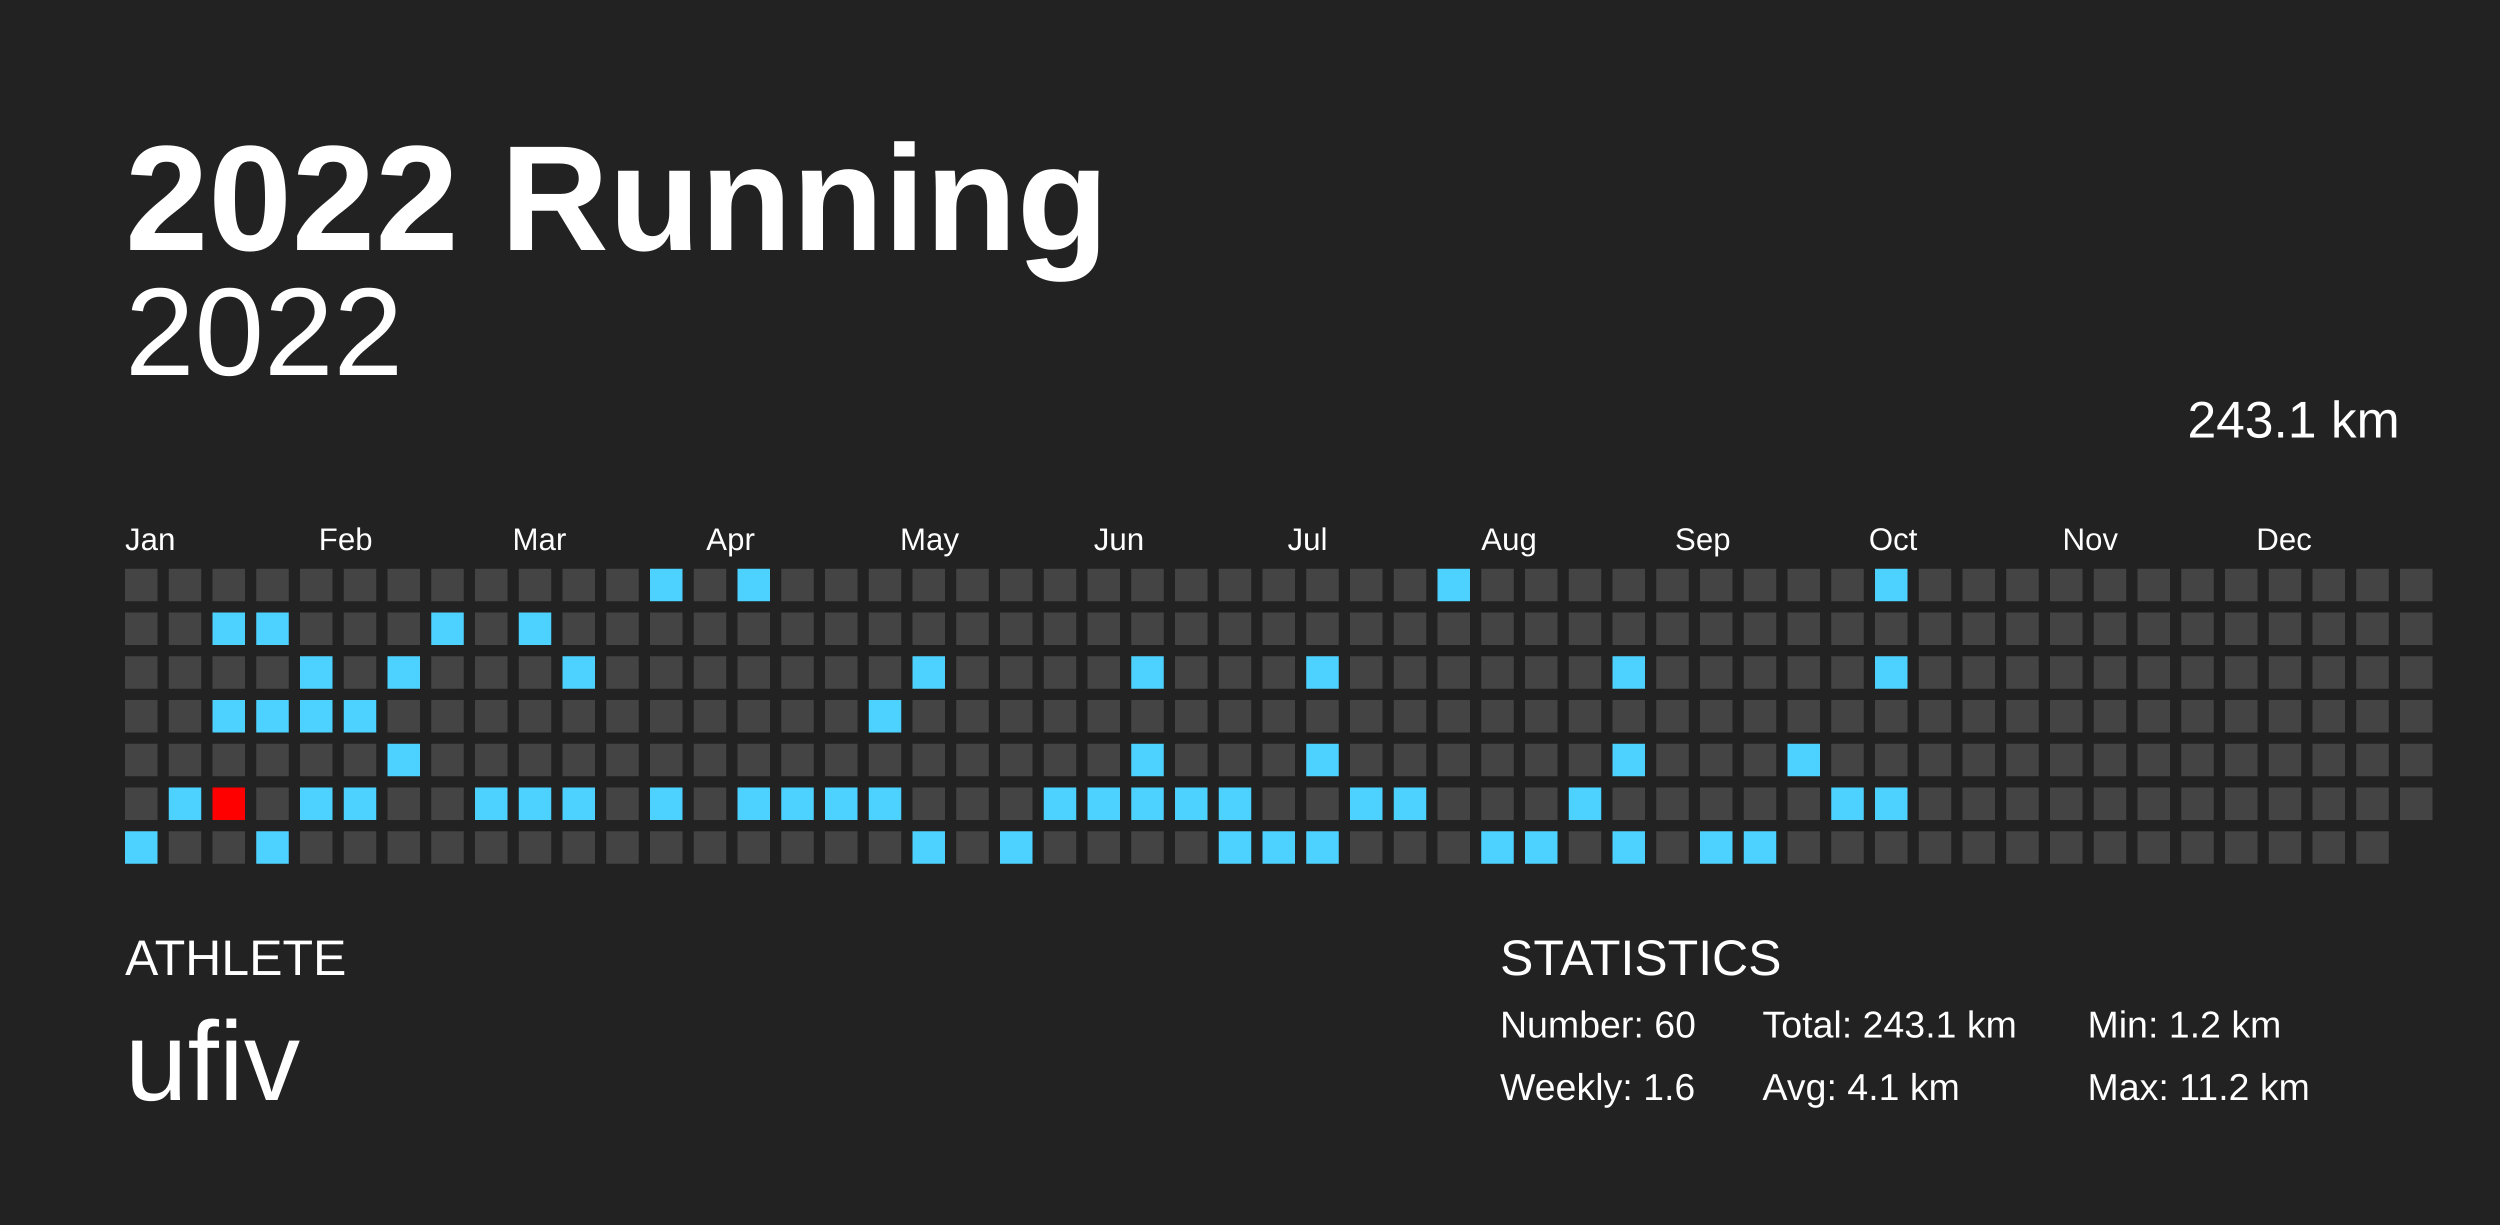
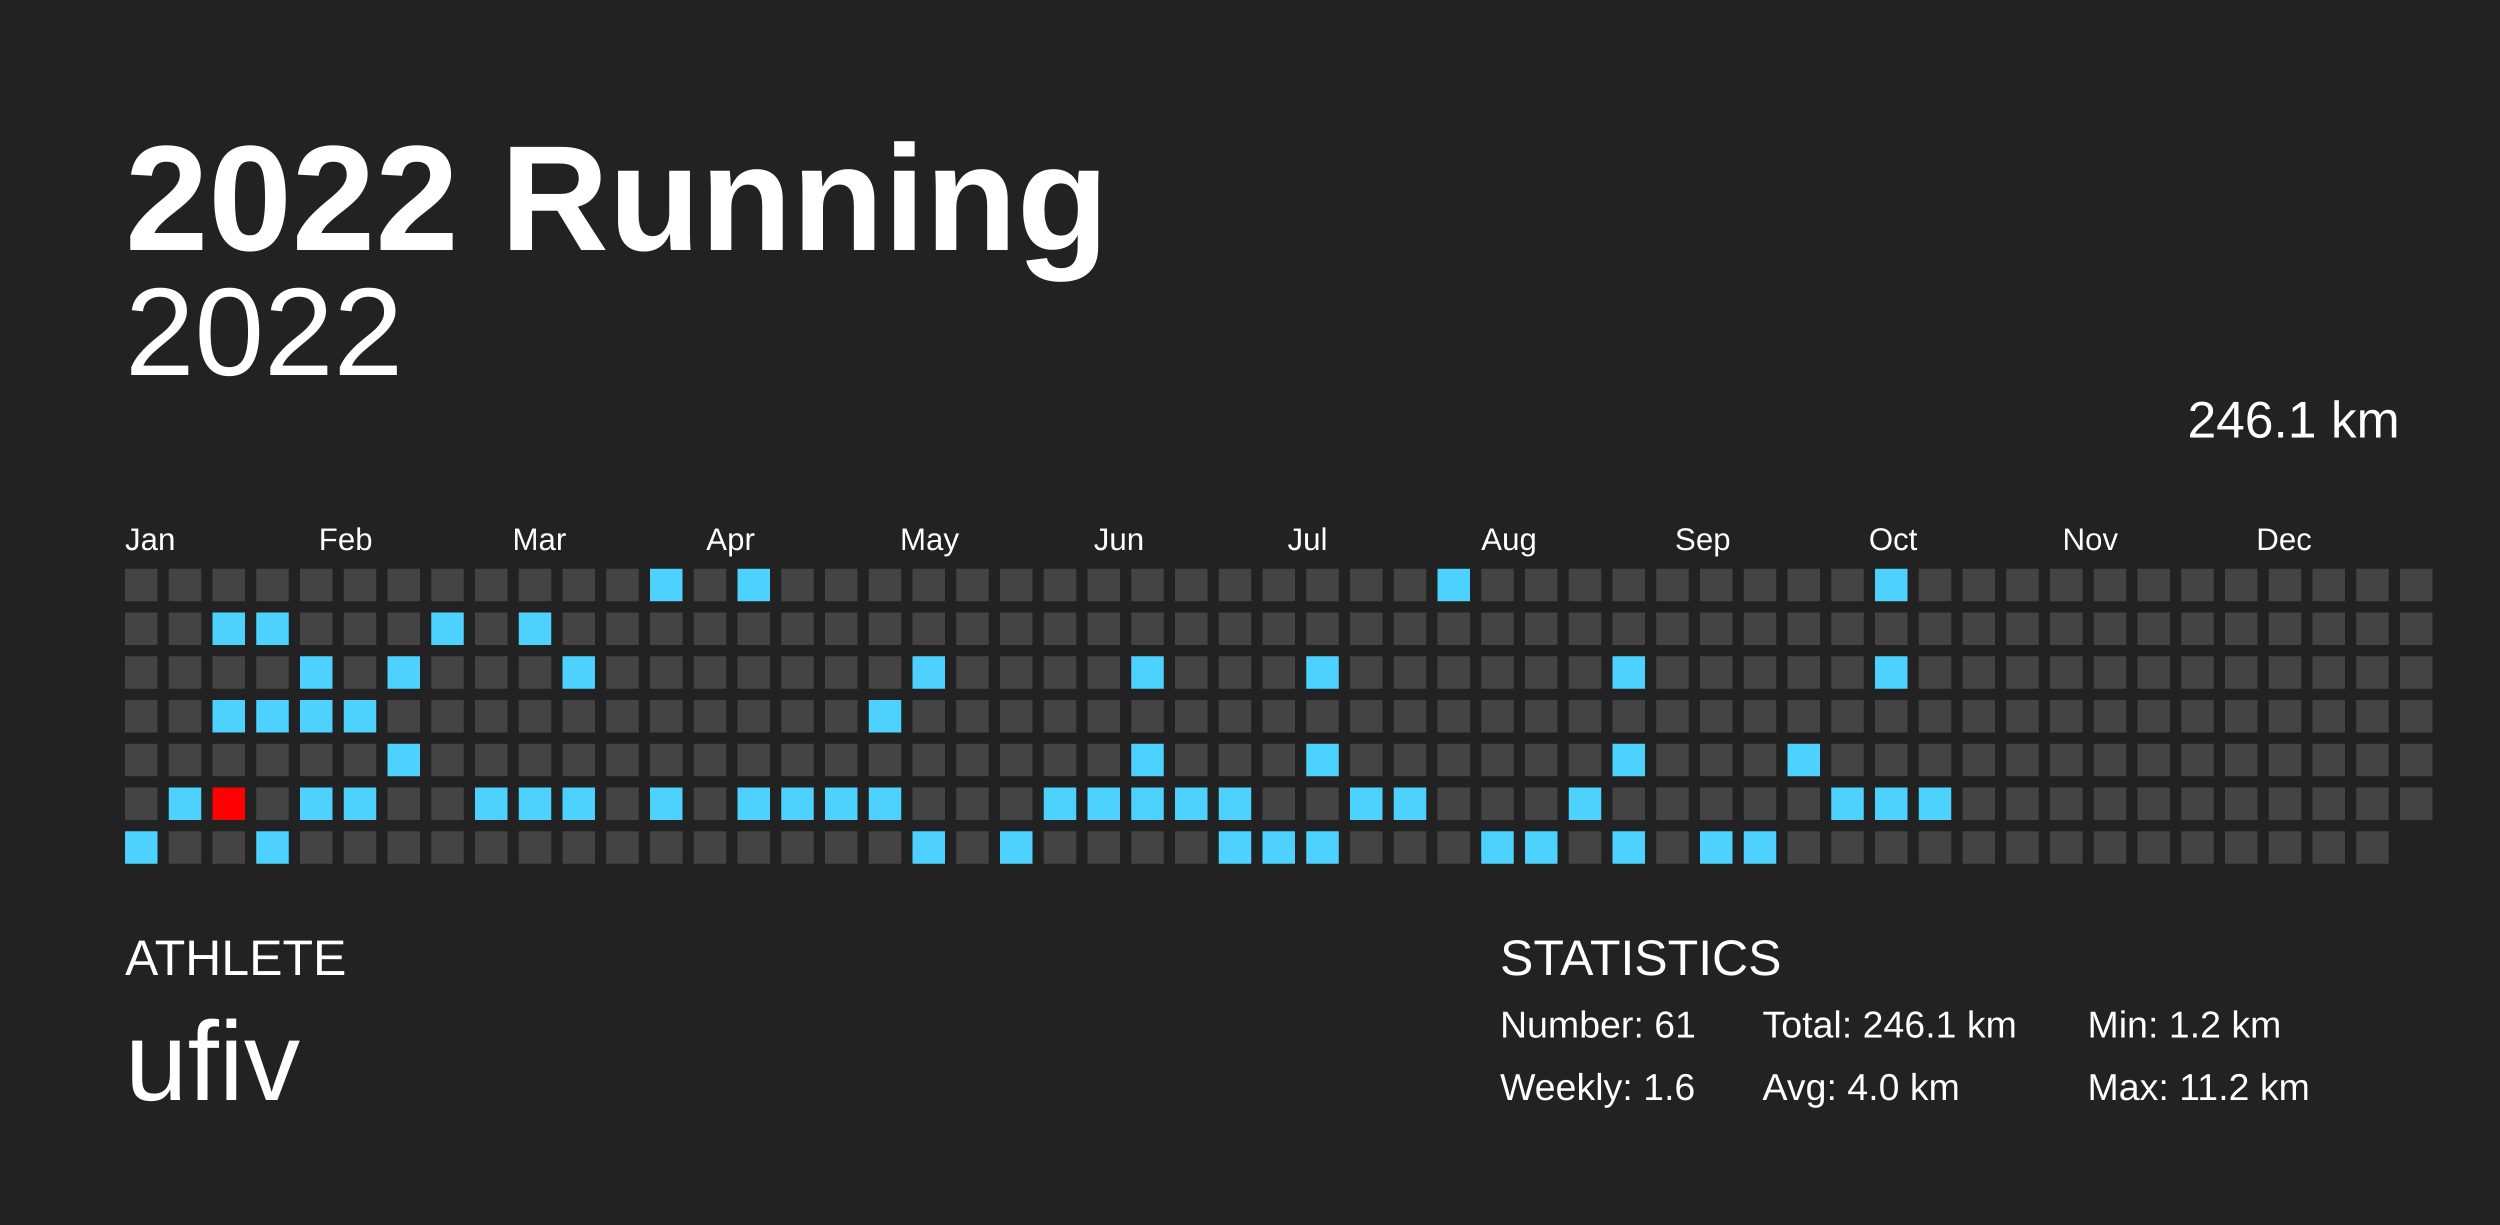
<svg xmlns="http://www.w3.org/2000/svg" baseProfile="full" height="98mm" version="1.1" viewBox="0,0,200,98" width="200mm">
  <defs />
  <rect fill="#222222" height="98" width="200" x="0" y="0" />
  <text fill="#FFFFFF" style="font-size:12px; font-family:Arial; font-weight:bold;" x="10" y="20">2022 Running</text>
  <text fill="#FFFFFF" style="font-size:4px; font-family:Arial" x="10" y="78">ATHLETE</text>
  <text fill="#FFFFFF" style="font-size:9px; font-family:Arial" x="10" y="88">ufiv</text>
  <text fill="#FFFFFF" style="font-size:4px; font-family:Arial" x="120" y="78">STATISTICS</text>
-   <text fill="#FFFFFF" style="font-size:3px; font-family:Arial" x="120" y="83">Number: 60</text>
+   <text fill="#FFFFFF" style="font-size:3px; font-family:Arial" x="120" y="83">Number: 61</text>
  <text fill="#FFFFFF" style="font-size:3px; font-family:Arial" x="120" y="88">Weekly: 1.6</text>
-   <text fill="#FFFFFF" style="font-size:3px; font-family:Arial" x="141" y="83">Total: 243.1 km</text>
-   <text fill="#FFFFFF" style="font-size:3px; font-family:Arial" x="141" y="88">Avg: 4.1 km</text>
+   <text fill="#FFFFFF" style="font-size:3px; font-family:Arial" x="141" y="83">Total: 246.1 km</text>
+   <text fill="#FFFFFF" style="font-size:3px; font-family:Arial" x="141" y="88">Avg: 4.0 km</text>
  <text fill="#FFFFFF" style="font-size:3px; font-family:Arial" x="167" y="83">Min: 1.2 km</text>
  <text fill="#FFFFFF" style="font-size:3px; font-family:Arial" x="167" y="88">Max: 11.2 km</text>
  <text alignment-baseline="hanging" fill="#FFFFFF" style="font-size:10.0px; font-family:Arial;" x="10" y="30">2022</text>
-   <text alignment-baseline="hanging" fill="#FFFFFF" style="font-size:4.125px; font-family:Arial;" x="175" y="35">243.1 km</text>
+   <text alignment-baseline="hanging" fill="#FFFFFF" style="font-size:4.125px; font-family:Arial;" x="175" y="35">246.1 km</text>
  <text fill="#FFFFFF" style="font-size:2.5px; font-family:Arial" x="10.0" y="44">Jan</text>
  <text fill="#FFFFFF" style="font-size:2.5px; font-family:Arial" x="25.5" y="44">Feb</text>
  <text fill="#FFFFFF" style="font-size:2.5px; font-family:Arial" x="41.0" y="44">Mar</text>
  <text fill="#FFFFFF" style="font-size:2.5px; font-family:Arial" x="56.5" y="44">Apr</text>
  <text fill="#FFFFFF" style="font-size:2.5px; font-family:Arial" x="72.0" y="44">May</text>
  <text fill="#FFFFFF" style="font-size:2.5px; font-family:Arial" x="87.5" y="44">Jun</text>
  <text fill="#FFFFFF" style="font-size:2.5px; font-family:Arial" x="103.0" y="44">Jul</text>
  <text fill="#FFFFFF" style="font-size:2.5px; font-family:Arial" x="118.5" y="44">Aug</text>
  <text fill="#FFFFFF" style="font-size:2.5px; font-family:Arial" x="134.0" y="44">Sep</text>
  <text fill="#FFFFFF" style="font-size:2.5px; font-family:Arial" x="149.5" y="44">Oct</text>
  <text fill="#FFFFFF" style="font-size:2.5px; font-family:Arial" x="165.0" y="44">Nov</text>
  <text fill="#FFFFFF" style="font-size:2.5px; font-family:Arial" x="180.5" y="44">Dec</text>
  <rect fill="#444444" height="2.6" width="2.6" x="10.0" y="45.5" />
  <rect fill="#444444" height="2.6" width="2.6" x="10.0" y="49.0" />
  <rect fill="#444444" height="2.6" width="2.6" x="10.0" y="52.5" />
  <rect fill="#444444" height="2.6" width="2.6" x="10.0" y="56.0" />
  <rect fill="#444444" height="2.6" width="2.6" x="10.0" y="59.5" />
  <rect fill="#444444" height="2.6" width="2.6" x="10.0" y="63.0" />
  <rect fill="#4dd2ff" height="2.6" width="2.6" x="10.0" y="66.5" />
  <rect fill="#444444" height="2.6" width="2.6" x="13.5" y="45.5" />
  <rect fill="#444444" height="2.6" width="2.6" x="13.5" y="49.0" />
  <rect fill="#444444" height="2.6" width="2.6" x="13.5" y="52.5" />
  <rect fill="#444444" height="2.6" width="2.6" x="13.5" y="56.0" />
  <rect fill="#444444" height="2.6" width="2.6" x="13.5" y="59.5" />
  <rect fill="#4dd2ff" height="2.6" width="2.6" x="13.5" y="63.0" />
  <rect fill="#444444" height="2.6" width="2.6" x="13.5" y="66.5" />
  <rect fill="#444444" height="2.6" width="2.6" x="17.0" y="45.5" />
  <rect fill="#4dd2ff" height="2.6" width="2.6" x="17.0" y="49.0" />
  <rect fill="#444444" height="2.6" width="2.6" x="17.0" y="52.5" />
  <rect fill="#4dd2ff" height="2.6" width="2.6" x="17.0" y="56.0" />
  <rect fill="#444444" height="2.6" width="2.6" x="17.0" y="59.5" />
  <rect fill="#ff0000" height="2.6" width="2.6" x="17.0" y="63.0" />
  <rect fill="#444444" height="2.6" width="2.6" x="17.0" y="66.5" />
  <rect fill="#444444" height="2.6" width="2.6" x="20.5" y="45.5" />
  <rect fill="#4dd2ff" height="2.6" width="2.6" x="20.5" y="49.0" />
  <rect fill="#444444" height="2.6" width="2.6" x="20.5" y="52.5" />
  <rect fill="#4dd2ff" height="2.6" width="2.6" x="20.5" y="56.0" />
  <rect fill="#444444" height="2.6" width="2.6" x="20.5" y="59.5" />
  <rect fill="#444444" height="2.6" width="2.6" x="20.5" y="63.0" />
  <rect fill="#4dd2ff" height="2.6" width="2.6" x="20.5" y="66.5" />
  <rect fill="#444444" height="2.6" width="2.6" x="24.0" y="45.5" />
  <rect fill="#444444" height="2.6" width="2.6" x="24.0" y="49.0" />
  <rect fill="#4dd2ff" height="2.6" width="2.6" x="24.0" y="52.5" />
  <rect fill="#4dd2ff" height="2.6" width="2.6" x="24.0" y="56.0" />
  <rect fill="#444444" height="2.6" width="2.6" x="24.0" y="59.5" />
  <rect fill="#4dd2ff" height="2.6" width="2.6" x="24.0" y="63.0" />
  <rect fill="#444444" height="2.6" width="2.6" x="24.0" y="66.5" />
  <rect fill="#444444" height="2.6" width="2.6" x="27.5" y="45.5" />
  <rect fill="#444444" height="2.6" width="2.6" x="27.5" y="49.0" />
  <rect fill="#444444" height="2.6" width="2.6" x="27.5" y="52.5" />
  <rect fill="#4dd2ff" height="2.6" width="2.6" x="27.5" y="56.0" />
  <rect fill="#444444" height="2.6" width="2.6" x="27.5" y="59.5" />
  <rect fill="#4dd2ff" height="2.6" width="2.6" x="27.5" y="63.0" />
  <rect fill="#444444" height="2.6" width="2.6" x="27.5" y="66.5" />
  <rect fill="#444444" height="2.6" width="2.6" x="31.0" y="45.5" />
  <rect fill="#444444" height="2.6" width="2.6" x="31.0" y="49.0" />
  <rect fill="#4dd2ff" height="2.6" width="2.6" x="31.0" y="52.5" />
  <rect fill="#444444" height="2.6" width="2.6" x="31.0" y="56.0" />
  <rect fill="#4dd2ff" height="2.6" width="2.6" x="31.0" y="59.5" />
  <rect fill="#444444" height="2.6" width="2.6" x="31.0" y="63.0" />
  <rect fill="#444444" height="2.6" width="2.6" x="31.0" y="66.5" />
  <rect fill="#444444" height="2.6" width="2.6" x="34.5" y="45.5" />
  <rect fill="#4dd2ff" height="2.6" width="2.6" x="34.5" y="49.0" />
  <rect fill="#444444" height="2.6" width="2.6" x="34.5" y="52.5" />
  <rect fill="#444444" height="2.6" width="2.6" x="34.5" y="56.0" />
  <rect fill="#444444" height="2.6" width="2.6" x="34.5" y="59.5" />
  <rect fill="#444444" height="2.6" width="2.6" x="34.5" y="63.0" />
  <rect fill="#444444" height="2.6" width="2.6" x="34.5" y="66.5" />
  <rect fill="#444444" height="2.6" width="2.6" x="38.0" y="45.5" />
  <rect fill="#444444" height="2.6" width="2.6" x="38.0" y="49.0" />
  <rect fill="#444444" height="2.6" width="2.6" x="38.0" y="52.5" />
  <rect fill="#444444" height="2.6" width="2.6" x="38.0" y="56.0" />
  <rect fill="#444444" height="2.6" width="2.6" x="38.0" y="59.5" />
  <rect fill="#4dd2ff" height="2.6" width="2.6" x="38.0" y="63.0" />
  <rect fill="#444444" height="2.6" width="2.6" x="38.0" y="66.5" />
  <rect fill="#444444" height="2.6" width="2.6" x="41.5" y="45.5" />
  <rect fill="#4dd2ff" height="2.6" width="2.6" x="41.5" y="49.0" />
  <rect fill="#444444" height="2.6" width="2.6" x="41.5" y="52.5" />
  <rect fill="#444444" height="2.6" width="2.6" x="41.5" y="56.0" />
  <rect fill="#444444" height="2.6" width="2.6" x="41.5" y="59.5" />
  <rect fill="#4dd2ff" height="2.6" width="2.6" x="41.5" y="63.0" />
  <rect fill="#444444" height="2.6" width="2.6" x="41.5" y="66.5" />
  <rect fill="#444444" height="2.6" width="2.6" x="45.0" y="45.5" />
  <rect fill="#444444" height="2.6" width="2.6" x="45.0" y="49.0" />
  <rect fill="#4dd2ff" height="2.6" width="2.6" x="45.0" y="52.5" />
  <rect fill="#444444" height="2.6" width="2.6" x="45.0" y="56.0" />
  <rect fill="#444444" height="2.6" width="2.6" x="45.0" y="59.5" />
  <rect fill="#4dd2ff" height="2.6" width="2.6" x="45.0" y="63.0" />
  <rect fill="#444444" height="2.6" width="2.6" x="45.0" y="66.5" />
  <rect fill="#444444" height="2.6" width="2.6" x="48.5" y="45.5" />
  <rect fill="#444444" height="2.6" width="2.6" x="48.5" y="49.0" />
  <rect fill="#444444" height="2.6" width="2.6" x="48.5" y="52.5" />
  <rect fill="#444444" height="2.6" width="2.6" x="48.5" y="56.0" />
  <rect fill="#444444" height="2.6" width="2.6" x="48.5" y="59.5" />
  <rect fill="#444444" height="2.6" width="2.6" x="48.5" y="63.0" />
  <rect fill="#444444" height="2.6" width="2.6" x="48.5" y="66.5" />
  <rect fill="#4dd2ff" height="2.6" width="2.6" x="52.0" y="45.5" />
  <rect fill="#444444" height="2.6" width="2.6" x="52.0" y="49.0" />
  <rect fill="#444444" height="2.6" width="2.6" x="52.0" y="52.5" />
  <rect fill="#444444" height="2.6" width="2.6" x="52.0" y="56.0" />
  <rect fill="#444444" height="2.6" width="2.6" x="52.0" y="59.5" />
  <rect fill="#4dd2ff" height="2.6" width="2.6" x="52.0" y="63.0" />
  <rect fill="#444444" height="2.6" width="2.6" x="52.0" y="66.5" />
  <rect fill="#444444" height="2.6" width="2.6" x="55.5" y="45.5" />
  <rect fill="#444444" height="2.6" width="2.6" x="55.5" y="49.0" />
  <rect fill="#444444" height="2.6" width="2.6" x="55.5" y="52.5" />
  <rect fill="#444444" height="2.6" width="2.6" x="55.5" y="56.0" />
  <rect fill="#444444" height="2.6" width="2.6" x="55.5" y="59.5" />
  <rect fill="#444444" height="2.6" width="2.6" x="55.5" y="63.0" />
  <rect fill="#444444" height="2.6" width="2.6" x="55.5" y="66.5" />
  <rect fill="#4dd2ff" height="2.6" width="2.6" x="59.0" y="45.5" />
  <rect fill="#444444" height="2.6" width="2.6" x="59.0" y="49.0" />
  <rect fill="#444444" height="2.6" width="2.6" x="59.0" y="52.5" />
  <rect fill="#444444" height="2.6" width="2.6" x="59.0" y="56.0" />
  <rect fill="#444444" height="2.6" width="2.6" x="59.0" y="59.5" />
  <rect fill="#4dd2ff" height="2.6" width="2.6" x="59.0" y="63.0" />
  <rect fill="#444444" height="2.6" width="2.6" x="59.0" y="66.5" />
  <rect fill="#444444" height="2.6" width="2.6" x="62.5" y="45.5" />
  <rect fill="#444444" height="2.6" width="2.6" x="62.5" y="49.0" />
  <rect fill="#444444" height="2.6" width="2.6" x="62.5" y="52.5" />
  <rect fill="#444444" height="2.6" width="2.6" x="62.5" y="56.0" />
  <rect fill="#444444" height="2.6" width="2.6" x="62.5" y="59.5" />
  <rect fill="#4dd2ff" height="2.6" width="2.6" x="62.5" y="63.0" />
  <rect fill="#444444" height="2.6" width="2.6" x="62.5" y="66.5" />
  <rect fill="#444444" height="2.6" width="2.6" x="66.0" y="45.5" />
  <rect fill="#444444" height="2.6" width="2.6" x="66.0" y="49.0" />
  <rect fill="#444444" height="2.6" width="2.6" x="66.0" y="52.5" />
  <rect fill="#444444" height="2.6" width="2.6" x="66.0" y="56.0" />
  <rect fill="#444444" height="2.6" width="2.6" x="66.0" y="59.5" />
  <rect fill="#4dd2ff" height="2.6" width="2.6" x="66.0" y="63.0" />
  <rect fill="#444444" height="2.6" width="2.6" x="66.0" y="66.5" />
  <rect fill="#444444" height="2.6" width="2.6" x="69.5" y="45.5" />
  <rect fill="#444444" height="2.6" width="2.6" x="69.5" y="49.0" />
  <rect fill="#444444" height="2.6" width="2.6" x="69.5" y="52.5" />
  <rect fill="#4dd2ff" height="2.6" width="2.6" x="69.5" y="56.0" />
  <rect fill="#444444" height="2.6" width="2.6" x="69.5" y="59.5" />
  <rect fill="#4dd2ff" height="2.6" width="2.6" x="69.5" y="63.0" />
  <rect fill="#444444" height="2.6" width="2.6" x="69.5" y="66.5" />
  <rect fill="#444444" height="2.6" width="2.6" x="73.0" y="45.5" />
  <rect fill="#444444" height="2.6" width="2.6" x="73.0" y="49.0" />
  <rect fill="#4dd2ff" height="2.6" width="2.6" x="73.0" y="52.5" />
  <rect fill="#444444" height="2.6" width="2.6" x="73.0" y="56.0" />
  <rect fill="#444444" height="2.6" width="2.6" x="73.0" y="59.5" />
  <rect fill="#444444" height="2.6" width="2.6" x="73.0" y="63.0" />
  <rect fill="#4dd2ff" height="2.6" width="2.6" x="73.0" y="66.5" />
  <rect fill="#444444" height="2.6" width="2.6" x="76.5" y="45.5" />
  <rect fill="#444444" height="2.6" width="2.6" x="76.5" y="49.0" />
  <rect fill="#444444" height="2.6" width="2.6" x="76.5" y="52.5" />
  <rect fill="#444444" height="2.6" width="2.6" x="76.5" y="56.0" />
  <rect fill="#444444" height="2.6" width="2.6" x="76.5" y="59.5" />
  <rect fill="#444444" height="2.6" width="2.6" x="76.5" y="63.0" />
  <rect fill="#444444" height="2.6" width="2.6" x="76.5" y="66.5" />
  <rect fill="#444444" height="2.6" width="2.6" x="80.0" y="45.5" />
  <rect fill="#444444" height="2.6" width="2.6" x="80.0" y="49.0" />
  <rect fill="#444444" height="2.6" width="2.6" x="80.0" y="52.5" />
  <rect fill="#444444" height="2.6" width="2.6" x="80.0" y="56.0" />
  <rect fill="#444444" height="2.6" width="2.6" x="80.0" y="59.5" />
  <rect fill="#444444" height="2.6" width="2.6" x="80.0" y="63.0" />
  <rect fill="#4dd2ff" height="2.6" width="2.6" x="80.0" y="66.5" />
  <rect fill="#444444" height="2.6" width="2.6" x="83.5" y="45.5" />
  <rect fill="#444444" height="2.6" width="2.6" x="83.5" y="49.0" />
  <rect fill="#444444" height="2.6" width="2.6" x="83.5" y="52.5" />
  <rect fill="#444444" height="2.6" width="2.6" x="83.5" y="56.0" />
  <rect fill="#444444" height="2.6" width="2.6" x="83.5" y="59.5" />
  <rect fill="#4dd2ff" height="2.6" width="2.6" x="83.5" y="63.0" />
  <rect fill="#444444" height="2.6" width="2.6" x="83.5" y="66.5" />
  <rect fill="#444444" height="2.6" width="2.6" x="87.0" y="45.5" />
  <rect fill="#444444" height="2.6" width="2.6" x="87.0" y="49.0" />
  <rect fill="#444444" height="2.6" width="2.6" x="87.0" y="52.5" />
  <rect fill="#444444" height="2.6" width="2.6" x="87.0" y="56.0" />
  <rect fill="#444444" height="2.6" width="2.6" x="87.0" y="59.5" />
  <rect fill="#4dd2ff" height="2.6" width="2.6" x="87.0" y="63.0" />
  <rect fill="#444444" height="2.6" width="2.6" x="87.0" y="66.5" />
  <rect fill="#444444" height="2.6" width="2.6" x="90.5" y="45.5" />
  <rect fill="#444444" height="2.6" width="2.6" x="90.5" y="49.0" />
  <rect fill="#4dd2ff" height="2.6" width="2.6" x="90.5" y="52.5" />
  <rect fill="#444444" height="2.6" width="2.6" x="90.5" y="56.0" />
  <rect fill="#4dd2ff" height="2.6" width="2.6" x="90.5" y="59.5" />
  <rect fill="#4dd2ff" height="2.6" width="2.6" x="90.5" y="63.0" />
  <rect fill="#444444" height="2.6" width="2.6" x="90.5" y="66.5" />
  <rect fill="#444444" height="2.6" width="2.6" x="94.0" y="45.5" />
  <rect fill="#444444" height="2.6" width="2.6" x="94.0" y="49.0" />
  <rect fill="#444444" height="2.6" width="2.6" x="94.0" y="52.5" />
  <rect fill="#444444" height="2.6" width="2.6" x="94.0" y="56.0" />
  <rect fill="#444444" height="2.6" width="2.6" x="94.0" y="59.5" />
  <rect fill="#4dd2ff" height="2.6" width="2.6" x="94.0" y="63.0" />
  <rect fill="#444444" height="2.6" width="2.6" x="94.0" y="66.5" />
  <rect fill="#444444" height="2.6" width="2.6" x="97.5" y="45.5" />
  <rect fill="#444444" height="2.6" width="2.6" x="97.5" y="49.0" />
  <rect fill="#444444" height="2.6" width="2.6" x="97.5" y="52.5" />
  <rect fill="#444444" height="2.6" width="2.6" x="97.5" y="56.0" />
  <rect fill="#444444" height="2.6" width="2.6" x="97.5" y="59.5" />
  <rect fill="#4dd2ff" height="2.6" width="2.6" x="97.5" y="63.0" />
  <rect fill="#4dd2ff" height="2.6" width="2.6" x="97.5" y="66.5" />
  <rect fill="#444444" height="2.6" width="2.6" x="101.0" y="45.5" />
  <rect fill="#444444" height="2.6" width="2.6" x="101.0" y="49.0" />
  <rect fill="#444444" height="2.6" width="2.6" x="101.0" y="52.5" />
  <rect fill="#444444" height="2.6" width="2.6" x="101.0" y="56.0" />
  <rect fill="#444444" height="2.6" width="2.6" x="101.0" y="59.5" />
  <rect fill="#444444" height="2.6" width="2.6" x="101.0" y="63.0" />
  <rect fill="#4dd2ff" height="2.6" width="2.6" x="101.0" y="66.5" />
  <rect fill="#444444" height="2.6" width="2.6" x="104.5" y="45.5" />
  <rect fill="#444444" height="2.6" width="2.6" x="104.5" y="49.0" />
  <rect fill="#4dd2ff" height="2.6" width="2.6" x="104.5" y="52.5" />
  <rect fill="#444444" height="2.6" width="2.6" x="104.5" y="56.0" />
  <rect fill="#4dd2ff" height="2.6" width="2.6" x="104.5" y="59.5" />
  <rect fill="#444444" height="2.6" width="2.6" x="104.5" y="63.0" />
  <rect fill="#4dd2ff" height="2.6" width="2.6" x="104.5" y="66.5" />
  <rect fill="#444444" height="2.6" width="2.6" x="108.0" y="45.5" />
  <rect fill="#444444" height="2.6" width="2.6" x="108.0" y="49.0" />
  <rect fill="#444444" height="2.6" width="2.6" x="108.0" y="52.5" />
  <rect fill="#444444" height="2.6" width="2.6" x="108.0" y="56.0" />
  <rect fill="#444444" height="2.6" width="2.6" x="108.0" y="59.5" />
  <rect fill="#4dd2ff" height="2.6" width="2.6" x="108.0" y="63.0" />
  <rect fill="#444444" height="2.6" width="2.6" x="108.0" y="66.5" />
  <rect fill="#444444" height="2.6" width="2.6" x="111.5" y="45.5" />
  <rect fill="#444444" height="2.6" width="2.6" x="111.5" y="49.0" />
  <rect fill="#444444" height="2.6" width="2.6" x="111.5" y="52.5" />
  <rect fill="#444444" height="2.6" width="2.6" x="111.5" y="56.0" />
  <rect fill="#444444" height="2.6" width="2.6" x="111.5" y="59.5" />
  <rect fill="#4dd2ff" height="2.6" width="2.6" x="111.5" y="63.0" />
  <rect fill="#444444" height="2.6" width="2.6" x="111.5" y="66.5" />
  <rect fill="#4dd2ff" height="2.6" width="2.6" x="115.0" y="45.5" />
  <rect fill="#444444" height="2.6" width="2.6" x="115.0" y="49.0" />
  <rect fill="#444444" height="2.6" width="2.6" x="115.0" y="52.5" />
  <rect fill="#444444" height="2.6" width="2.6" x="115.0" y="56.0" />
  <rect fill="#444444" height="2.6" width="2.6" x="115.0" y="59.5" />
  <rect fill="#444444" height="2.6" width="2.6" x="115.0" y="63.0" />
  <rect fill="#444444" height="2.6" width="2.6" x="115.0" y="66.5" />
  <rect fill="#444444" height="2.6" width="2.6" x="118.5" y="45.5" />
  <rect fill="#444444" height="2.6" width="2.6" x="118.5" y="49.0" />
  <rect fill="#444444" height="2.6" width="2.6" x="118.5" y="52.5" />
  <rect fill="#444444" height="2.6" width="2.6" x="118.5" y="56.0" />
  <rect fill="#444444" height="2.6" width="2.6" x="118.5" y="59.5" />
  <rect fill="#444444" height="2.6" width="2.6" x="118.5" y="63.0" />
  <rect fill="#4dd2ff" height="2.6" width="2.6" x="118.5" y="66.5" />
  <rect fill="#444444" height="2.6" width="2.6" x="122.0" y="45.5" />
  <rect fill="#444444" height="2.6" width="2.6" x="122.0" y="49.0" />
  <rect fill="#444444" height="2.6" width="2.6" x="122.0" y="52.5" />
  <rect fill="#444444" height="2.6" width="2.6" x="122.0" y="56.0" />
  <rect fill="#444444" height="2.6" width="2.6" x="122.0" y="59.5" />
  <rect fill="#444444" height="2.6" width="2.6" x="122.0" y="63.0" />
  <rect fill="#4dd2ff" height="2.6" width="2.6" x="122.0" y="66.5" />
  <rect fill="#444444" height="2.6" width="2.6" x="125.5" y="45.5" />
  <rect fill="#444444" height="2.6" width="2.6" x="125.5" y="49.0" />
  <rect fill="#444444" height="2.6" width="2.6" x="125.5" y="52.5" />
  <rect fill="#444444" height="2.6" width="2.6" x="125.5" y="56.0" />
  <rect fill="#444444" height="2.6" width="2.6" x="125.5" y="59.5" />
  <rect fill="#4dd2ff" height="2.6" width="2.6" x="125.5" y="63.0" />
  <rect fill="#444444" height="2.6" width="2.6" x="125.5" y="66.5" />
  <rect fill="#444444" height="2.6" width="2.6" x="129.0" y="45.5" />
  <rect fill="#444444" height="2.6" width="2.6" x="129.0" y="49.0" />
  <rect fill="#4dd2ff" height="2.6" width="2.6" x="129.0" y="52.5" />
  <rect fill="#444444" height="2.6" width="2.6" x="129.0" y="56.0" />
  <rect fill="#4dd2ff" height="2.6" width="2.6" x="129.0" y="59.5" />
  <rect fill="#444444" height="2.6" width="2.6" x="129.0" y="63.0" />
  <rect fill="#4dd2ff" height="2.6" width="2.6" x="129.0" y="66.5" />
  <rect fill="#444444" height="2.6" width="2.6" x="132.5" y="45.5" />
  <rect fill="#444444" height="2.6" width="2.6" x="132.5" y="49.0" />
  <rect fill="#444444" height="2.6" width="2.6" x="132.5" y="52.5" />
  <rect fill="#444444" height="2.6" width="2.6" x="132.5" y="56.0" />
  <rect fill="#444444" height="2.6" width="2.6" x="132.5" y="59.5" />
  <rect fill="#444444" height="2.6" width="2.6" x="132.5" y="63.0" />
  <rect fill="#444444" height="2.6" width="2.6" x="132.5" y="66.5" />
  <rect fill="#444444" height="2.6" width="2.6" x="136.0" y="45.5" />
  <rect fill="#444444" height="2.6" width="2.6" x="136.0" y="49.0" />
  <rect fill="#444444" height="2.6" width="2.6" x="136.0" y="52.5" />
  <rect fill="#444444" height="2.6" width="2.6" x="136.0" y="56.0" />
  <rect fill="#444444" height="2.6" width="2.6" x="136.0" y="59.5" />
  <rect fill="#444444" height="2.6" width="2.6" x="136.0" y="63.0" />
  <rect fill="#4dd2ff" height="2.6" width="2.6" x="136.0" y="66.5" />
  <rect fill="#444444" height="2.6" width="2.6" x="139.5" y="45.5" />
  <rect fill="#444444" height="2.6" width="2.6" x="139.5" y="49.0" />
  <rect fill="#444444" height="2.6" width="2.6" x="139.5" y="52.5" />
  <rect fill="#444444" height="2.6" width="2.6" x="139.5" y="56.0" />
  <rect fill="#444444" height="2.6" width="2.6" x="139.5" y="59.5" />
  <rect fill="#444444" height="2.6" width="2.6" x="139.5" y="63.0" />
  <rect fill="#4dd2ff" height="2.6" width="2.6" x="139.5" y="66.5" />
  <rect fill="#444444" height="2.6" width="2.6" x="143.0" y="45.5" />
  <rect fill="#444444" height="2.6" width="2.6" x="143.0" y="49.0" />
  <rect fill="#444444" height="2.6" width="2.6" x="143.0" y="52.5" />
  <rect fill="#444444" height="2.6" width="2.6" x="143.0" y="56.0" />
  <rect fill="#4dd2ff" height="2.6" width="2.6" x="143.0" y="59.5" />
  <rect fill="#444444" height="2.6" width="2.6" x="143.0" y="63.0" />
  <rect fill="#444444" height="2.6" width="2.6" x="143.0" y="66.5" />
  <rect fill="#444444" height="2.6" width="2.6" x="146.5" y="45.5" />
  <rect fill="#444444" height="2.6" width="2.6" x="146.5" y="49.0" />
  <rect fill="#444444" height="2.6" width="2.6" x="146.5" y="52.5" />
  <rect fill="#444444" height="2.6" width="2.6" x="146.5" y="56.0" />
  <rect fill="#444444" height="2.6" width="2.6" x="146.5" y="59.5" />
  <rect fill="#4dd2ff" height="2.6" width="2.6" x="146.5" y="63.0" />
  <rect fill="#444444" height="2.6" width="2.6" x="146.5" y="66.5" />
  <rect fill="#4dd2ff" height="2.6" width="2.6" x="150.0" y="45.5" />
  <rect fill="#444444" height="2.6" width="2.6" x="150.0" y="49.0" />
  <rect fill="#4dd2ff" height="2.6" width="2.6" x="150.0" y="52.5" />
  <rect fill="#444444" height="2.6" width="2.6" x="150.0" y="56.0" />
  <rect fill="#444444" height="2.6" width="2.6" x="150.0" y="59.5" />
  <rect fill="#4dd2ff" height="2.6" width="2.6" x="150.0" y="63.0" />
  <rect fill="#444444" height="2.6" width="2.6" x="150.0" y="66.5" />
  <rect fill="#444444" height="2.6" width="2.6" x="153.5" y="45.5" />
  <rect fill="#444444" height="2.6" width="2.6" x="153.5" y="49.0" />
  <rect fill="#444444" height="2.6" width="2.6" x="153.5" y="52.5" />
  <rect fill="#444444" height="2.6" width="2.6" x="153.5" y="56.0" />
  <rect fill="#444444" height="2.6" width="2.6" x="153.5" y="59.5" />
-   <rect fill="#444444" height="2.6" width="2.6" x="153.5" y="63.0" />
+   <rect fill="#4dd2ff" height="2.6" width="2.6" x="153.5" y="63.0" />
  <rect fill="#444444" height="2.6" width="2.6" x="153.5" y="66.5" />
  <rect fill="#444444" height="2.6" width="2.6" x="157.0" y="45.5" />
  <rect fill="#444444" height="2.6" width="2.6" x="157.0" y="49.0" />
  <rect fill="#444444" height="2.6" width="2.6" x="157.0" y="52.5" />
  <rect fill="#444444" height="2.6" width="2.6" x="157.0" y="56.0" />
  <rect fill="#444444" height="2.6" width="2.6" x="157.0" y="59.5" />
  <rect fill="#444444" height="2.6" width="2.6" x="157.0" y="63.0" />
  <rect fill="#444444" height="2.6" width="2.6" x="157.0" y="66.5" />
  <rect fill="#444444" height="2.6" width="2.6" x="160.5" y="45.5" />
  <rect fill="#444444" height="2.6" width="2.6" x="160.5" y="49.0" />
  <rect fill="#444444" height="2.6" width="2.6" x="160.5" y="52.5" />
  <rect fill="#444444" height="2.6" width="2.6" x="160.5" y="56.0" />
  <rect fill="#444444" height="2.6" width="2.6" x="160.5" y="59.5" />
  <rect fill="#444444" height="2.6" width="2.6" x="160.5" y="63.0" />
  <rect fill="#444444" height="2.6" width="2.6" x="160.5" y="66.5" />
  <rect fill="#444444" height="2.6" width="2.6" x="164.0" y="45.5" />
  <rect fill="#444444" height="2.6" width="2.6" x="164.0" y="49.0" />
  <rect fill="#444444" height="2.6" width="2.6" x="164.0" y="52.5" />
  <rect fill="#444444" height="2.6" width="2.6" x="164.0" y="56.0" />
  <rect fill="#444444" height="2.6" width="2.6" x="164.0" y="59.5" />
  <rect fill="#444444" height="2.6" width="2.6" x="164.0" y="63.0" />
  <rect fill="#444444" height="2.6" width="2.6" x="164.0" y="66.5" />
  <rect fill="#444444" height="2.6" width="2.6" x="167.5" y="45.5" />
  <rect fill="#444444" height="2.6" width="2.6" x="167.5" y="49.0" />
  <rect fill="#444444" height="2.6" width="2.6" x="167.5" y="52.5" />
  <rect fill="#444444" height="2.6" width="2.6" x="167.5" y="56.0" />
  <rect fill="#444444" height="2.6" width="2.6" x="167.5" y="59.5" />
  <rect fill="#444444" height="2.6" width="2.6" x="167.5" y="63.0" />
  <rect fill="#444444" height="2.6" width="2.6" x="167.5" y="66.5" />
  <rect fill="#444444" height="2.6" width="2.6" x="171.0" y="45.5" />
  <rect fill="#444444" height="2.6" width="2.6" x="171.0" y="49.0" />
  <rect fill="#444444" height="2.6" width="2.6" x="171.0" y="52.5" />
  <rect fill="#444444" height="2.6" width="2.6" x="171.0" y="56.0" />
  <rect fill="#444444" height="2.6" width="2.6" x="171.0" y="59.5" />
  <rect fill="#444444" height="2.6" width="2.6" x="171.0" y="63.0" />
  <rect fill="#444444" height="2.6" width="2.6" x="171.0" y="66.5" />
  <rect fill="#444444" height="2.6" width="2.6" x="174.5" y="45.5" />
  <rect fill="#444444" height="2.6" width="2.6" x="174.5" y="49.0" />
  <rect fill="#444444" height="2.6" width="2.6" x="174.5" y="52.5" />
  <rect fill="#444444" height="2.6" width="2.6" x="174.5" y="56.0" />
  <rect fill="#444444" height="2.6" width="2.6" x="174.5" y="59.5" />
  <rect fill="#444444" height="2.6" width="2.6" x="174.5" y="63.0" />
  <rect fill="#444444" height="2.6" width="2.6" x="174.5" y="66.5" />
  <rect fill="#444444" height="2.6" width="2.6" x="178.0" y="45.5" />
  <rect fill="#444444" height="2.6" width="2.6" x="178.0" y="49.0" />
  <rect fill="#444444" height="2.6" width="2.6" x="178.0" y="52.5" />
  <rect fill="#444444" height="2.6" width="2.6" x="178.0" y="56.0" />
  <rect fill="#444444" height="2.6" width="2.6" x="178.0" y="59.5" />
  <rect fill="#444444" height="2.6" width="2.6" x="178.0" y="63.0" />
  <rect fill="#444444" height="2.6" width="2.6" x="178.0" y="66.5" />
  <rect fill="#444444" height="2.6" width="2.6" x="181.5" y="45.5" />
  <rect fill="#444444" height="2.6" width="2.6" x="181.5" y="49.0" />
  <rect fill="#444444" height="2.6" width="2.6" x="181.5" y="52.5" />
  <rect fill="#444444" height="2.6" width="2.6" x="181.5" y="56.0" />
  <rect fill="#444444" height="2.6" width="2.6" x="181.5" y="59.5" />
  <rect fill="#444444" height="2.6" width="2.6" x="181.5" y="63.0" />
  <rect fill="#444444" height="2.6" width="2.6" x="181.5" y="66.5" />
  <rect fill="#444444" height="2.6" width="2.6" x="185.0" y="45.5" />
  <rect fill="#444444" height="2.6" width="2.6" x="185.0" y="49.0" />
  <rect fill="#444444" height="2.6" width="2.6" x="185.0" y="52.5" />
  <rect fill="#444444" height="2.6" width="2.6" x="185.0" y="56.0" />
  <rect fill="#444444" height="2.6" width="2.6" x="185.0" y="59.5" />
  <rect fill="#444444" height="2.6" width="2.6" x="185.0" y="63.0" />
  <rect fill="#444444" height="2.6" width="2.6" x="185.0" y="66.5" />
  <rect fill="#444444" height="2.6" width="2.6" x="188.5" y="45.5" />
  <rect fill="#444444" height="2.6" width="2.6" x="188.5" y="49.0" />
  <rect fill="#444444" height="2.6" width="2.6" x="188.5" y="52.5" />
  <rect fill="#444444" height="2.6" width="2.6" x="188.5" y="56.0" />
  <rect fill="#444444" height="2.6" width="2.6" x="188.5" y="59.5" />
  <rect fill="#444444" height="2.6" width="2.6" x="188.5" y="63.0" />
  <rect fill="#444444" height="2.6" width="2.6" x="188.5" y="66.5" />
  <rect fill="#444444" height="2.6" width="2.6" x="192.0" y="45.5" />
  <rect fill="#444444" height="2.6" width="2.6" x="192.0" y="49.0" />
  <rect fill="#444444" height="2.6" width="2.6" x="192.0" y="52.5" />
  <rect fill="#444444" height="2.6" width="2.6" x="192.0" y="56.0" />
  <rect fill="#444444" height="2.6" width="2.6" x="192.0" y="59.5" />
  <rect fill="#444444" height="2.6" width="2.6" x="192.0" y="63.0" />
</svg>
